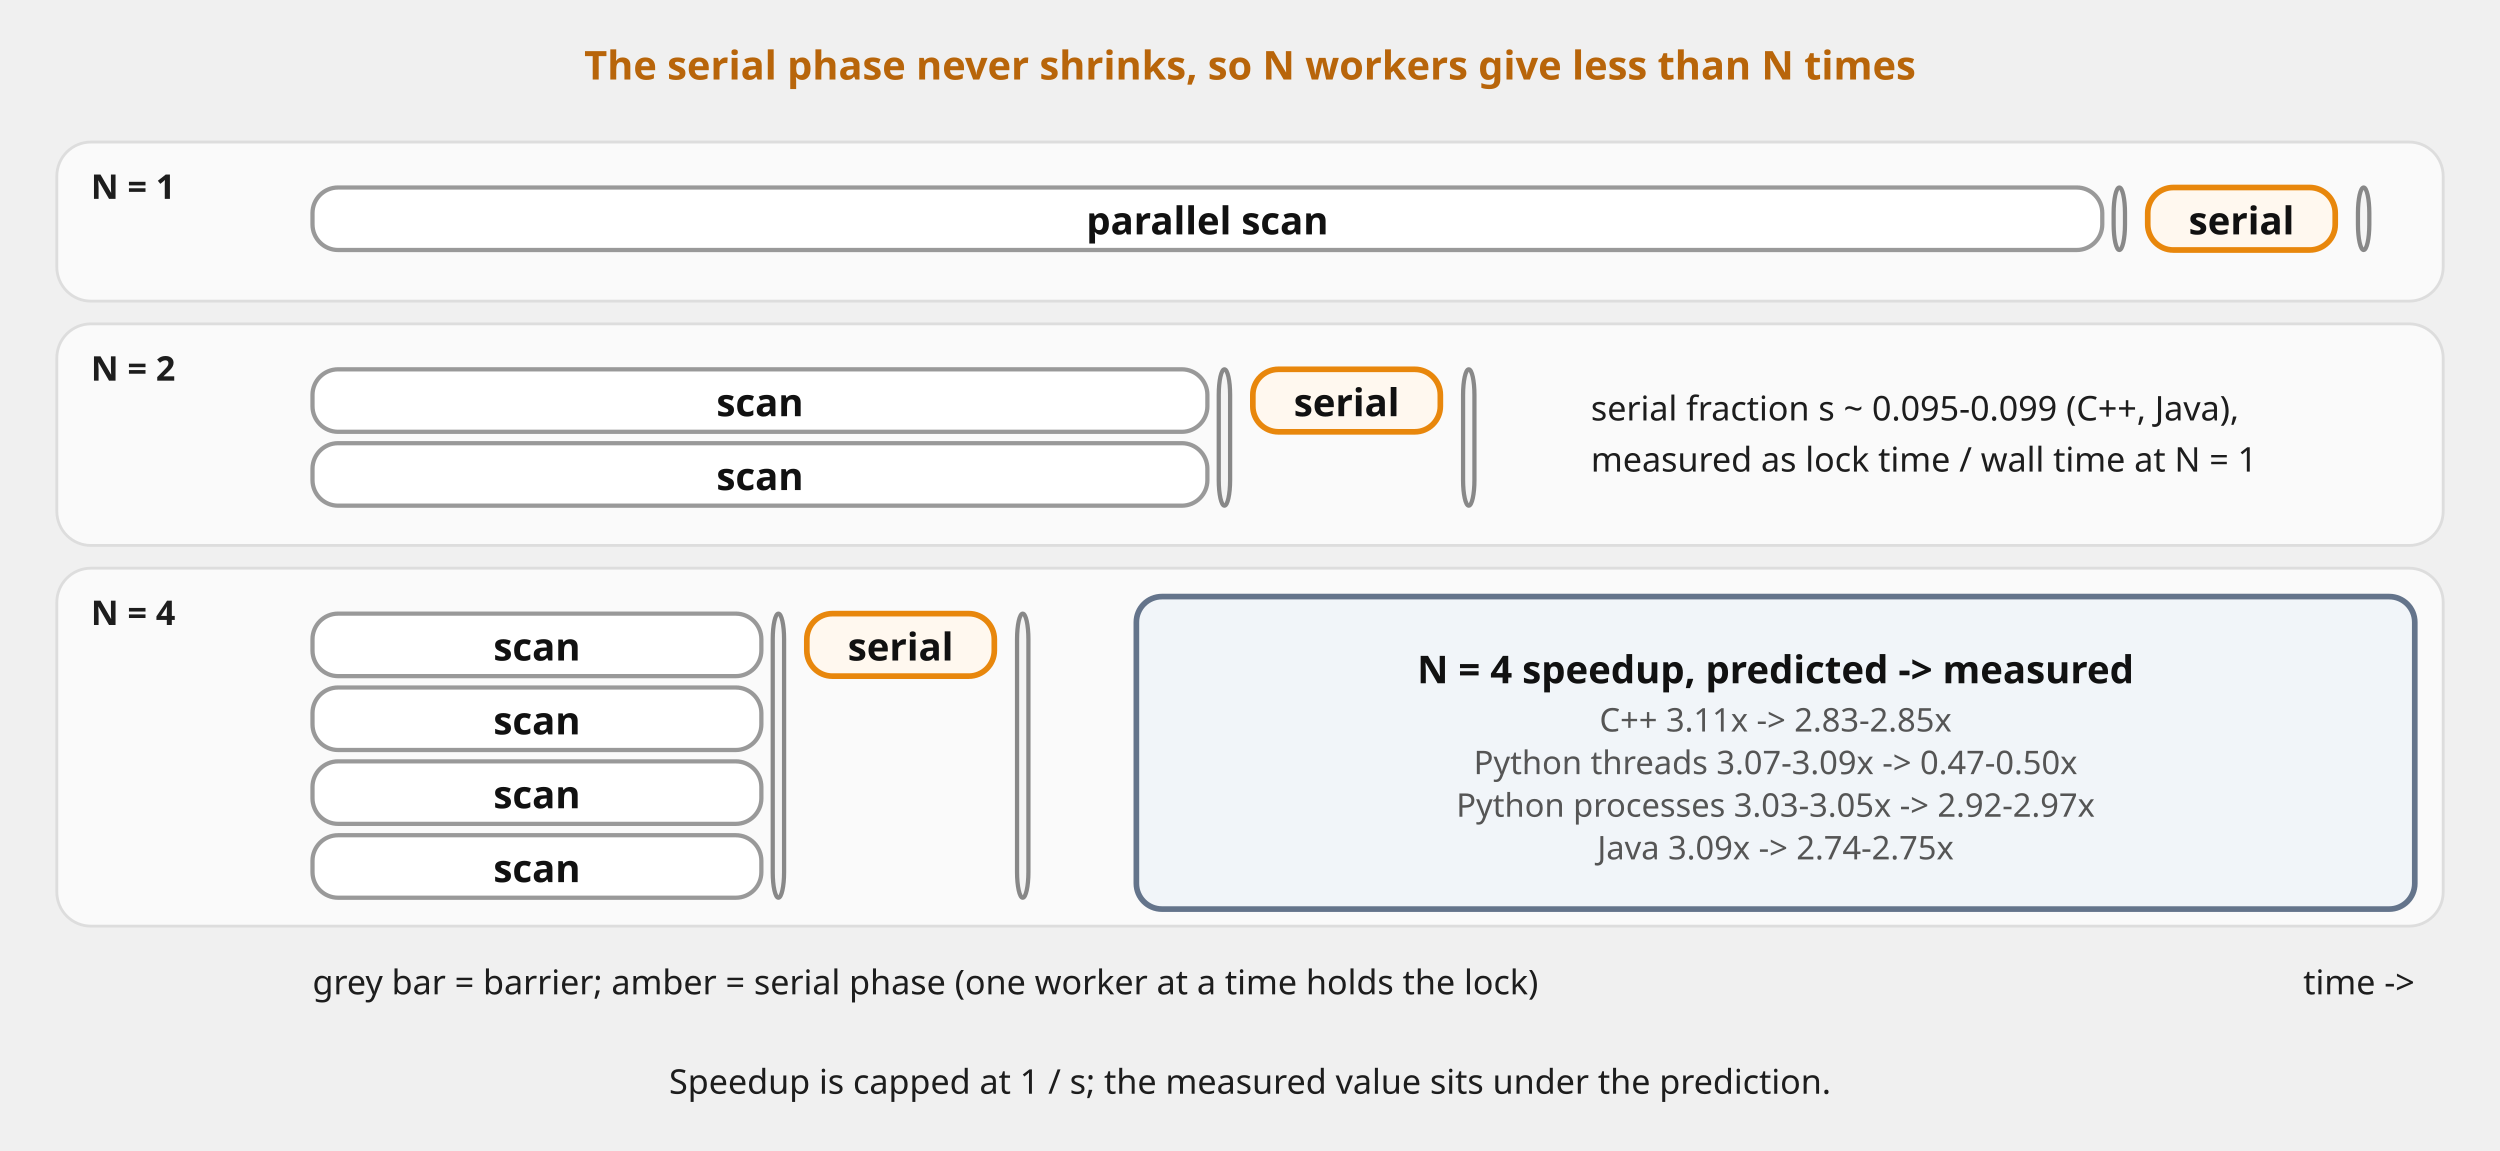
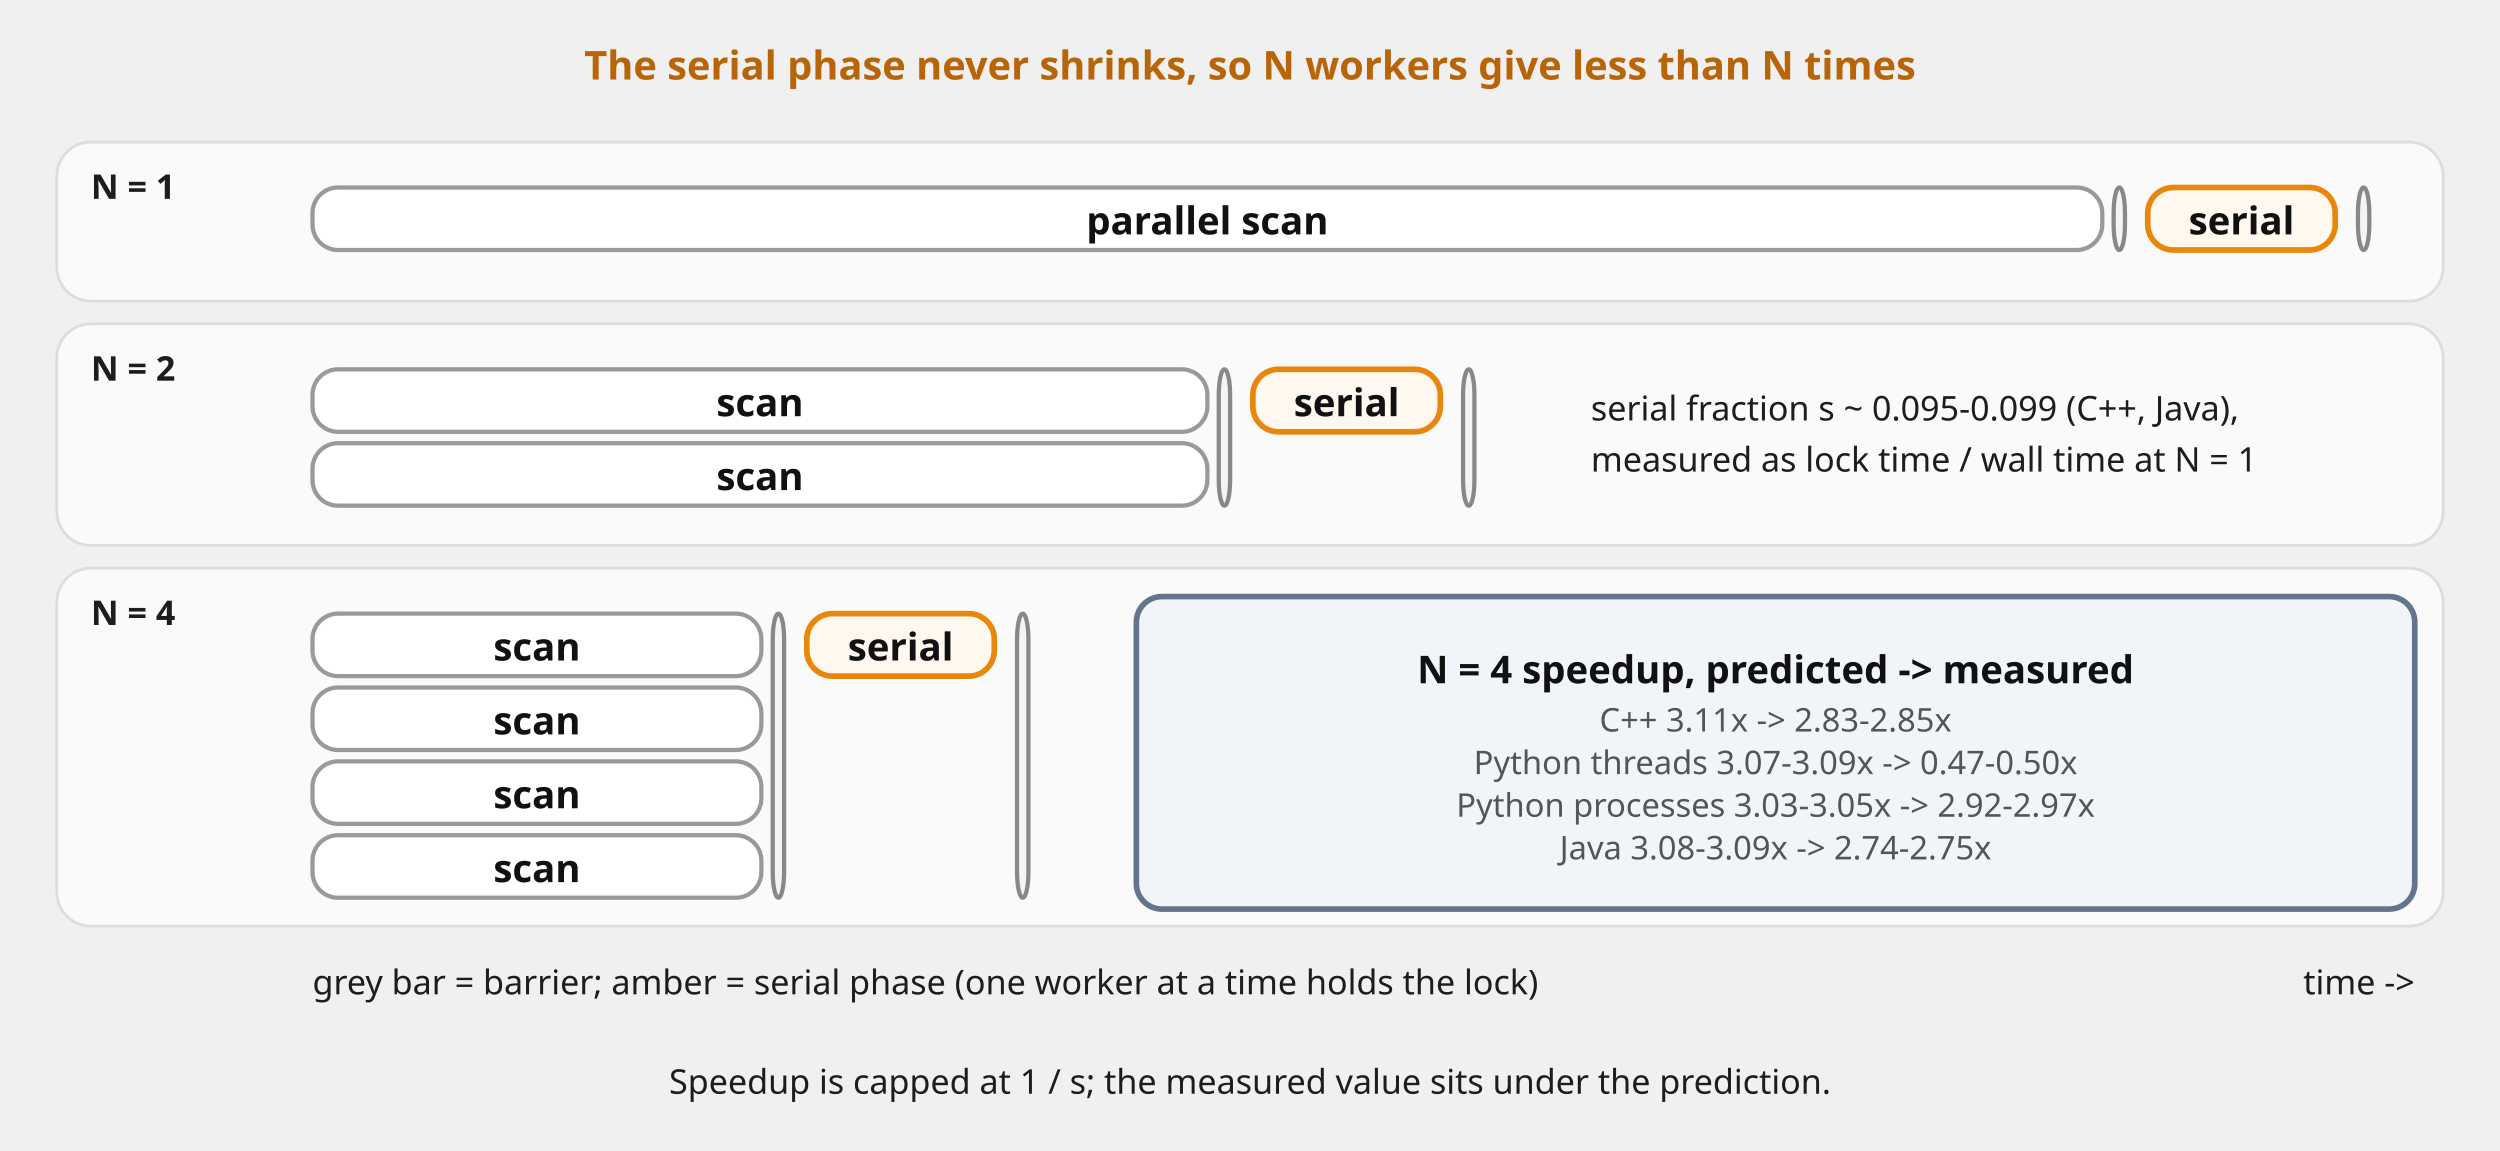
<svg xmlns="http://www.w3.org/2000/svg" viewBox="0 0 880 405" font-family="'Red Hat Text', system-ui, sans-serif" role="img">
  <defs>
    <marker id="a" viewBox="0 0 10 10" refX="8.5" refY="5" markerWidth="9" markerHeight="9" orient="auto-start-reverse">
      <path d="M0,0 L10,5 L0,10 z" fill="#555" />
    </marker>
    <marker id="am" viewBox="0 0 10 10" refX="8.5" refY="5" markerWidth="9" markerHeight="9" orient="auto-start-reverse">
      <path d="M0,0 L10,5 L0,10 z" fill="#b8650a" />
    </marker>
  </defs>
  <rect x="20" y="50" width="840" height="56" rx="12" fill="#fafafa" stroke="#ddd" />
  <text x="32" y="70" font-size="12" font-weight="700" fill="#1d1d1d">N = 1</text>
  <rect x="20" y="114" width="840" height="78" rx="12" fill="#fafafa" stroke="#ddd" />
  <text x="32" y="134" font-size="12" font-weight="700" fill="#1d1d1d">N = 2</text>
  <rect x="20" y="200" width="840" height="126" rx="12" fill="#fafafa" stroke="#ddd" />
  <text x="32" y="220" font-size="12" font-weight="700" fill="#1d1d1d">N = 4</text>
  <rect x="110" y="66" width="630" height="22" rx="9" fill="#ffffff" stroke="#999999" stroke-width="1.5" />
  <text x="425.0" y="82.5" font-size="13.5" font-weight="700" fill="#111111" text-anchor="middle">parallel scan</text>
  <rect x="744" y="66" width="4" height="22" rx="9" fill="#f4f4f4" stroke="#888888" stroke-width="1.5" />
  <text x="746.0" y="82.5" font-size="13.5" font-weight="700" fill="#111111" text-anchor="middle" />
  <rect x="756" y="66" width="66" height="22" rx="9" fill="#fff8ef" stroke="#e8870c" stroke-width="2" />
  <text x="789.0" y="82.5" font-size="13.5" font-weight="700" fill="#111111" text-anchor="middle">serial</text>
  <rect x="830" y="66" width="4" height="22" rx="9" fill="#f4f4f4" stroke="#888888" stroke-width="1.5" />
  <text x="832.0" y="82.5" font-size="13.5" font-weight="700" fill="#111111" text-anchor="middle" />
  <rect x="110" y="130" width="315" height="22" rx="9" fill="#ffffff" stroke="#999999" stroke-width="1.5" />
  <text x="267.5" y="146.5" font-size="13.5" font-weight="700" fill="#111111" text-anchor="middle">scan</text>
  <rect x="110" y="156" width="315" height="22" rx="9" fill="#ffffff" stroke="#999999" stroke-width="1.5" />
  <text x="267.5" y="172.5" font-size="13.5" font-weight="700" fill="#111111" text-anchor="middle">scan</text>
  <rect x="429" y="130" width="4" height="48" rx="9" fill="#f4f4f4" stroke="#888888" stroke-width="1.5" />
  <text x="431.0" y="159.5" font-size="13.5" font-weight="700" fill="#111111" text-anchor="middle" />
  <rect x="441" y="130" width="66" height="22" rx="9" fill="#fff8ef" stroke="#e8870c" stroke-width="2" />
  <text x="474.0" y="146.5" font-size="13.5" font-weight="700" fill="#111111" text-anchor="middle">serial</text>
  <rect x="515" y="130" width="4" height="48" rx="9" fill="#f4f4f4" stroke="#888888" stroke-width="1.5" />
  <text x="517.0" y="159.5" font-size="13.5" font-weight="700" fill="#111111" text-anchor="middle" />
  <rect x="110" y="216" width="158" height="22" rx="9" fill="#ffffff" stroke="#999999" stroke-width="1.5" />
  <text x="189.0" y="232.5" font-size="13.5" font-weight="700" fill="#111111" text-anchor="middle">scan</text>
  <rect x="110" y="242" width="158" height="22" rx="9" fill="#ffffff" stroke="#999999" stroke-width="1.5" />
  <text x="189.0" y="258.5" font-size="13.5" font-weight="700" fill="#111111" text-anchor="middle">scan</text>
  <rect x="110" y="268" width="158" height="22" rx="9" fill="#ffffff" stroke="#999999" stroke-width="1.5" />
  <text x="189.0" y="284.5" font-size="13.5" font-weight="700" fill="#111111" text-anchor="middle">scan</text>
  <rect x="110" y="294" width="158" height="22" rx="9" fill="#ffffff" stroke="#999999" stroke-width="1.5" />
  <text x="189.0" y="310.5" font-size="13.5" font-weight="700" fill="#111111" text-anchor="middle">scan</text>
  <rect x="272" y="216" width="4" height="100" rx="9" fill="#f4f4f4" stroke="#888888" stroke-width="1.5" />
  <text x="274.0" y="271.5" font-size="13.5" font-weight="700" fill="#111111" text-anchor="middle" />
  <rect x="284" y="216" width="66" height="22" rx="9" fill="#fff8ef" stroke="#e8870c" stroke-width="2" />
  <text x="317.0" y="232.5" font-size="13.5" font-weight="700" fill="#111111" text-anchor="middle">serial</text>
  <rect x="358" y="216" width="4" height="100" rx="9" fill="#f4f4f4" stroke="#888888" stroke-width="1.5" />
  <text x="360.0" y="271.5" font-size="13.5" font-weight="700" fill="#111111" text-anchor="middle" />
  <rect x="400" y="210" width="450" height="110" rx="9" fill="#f1f5f9" stroke="#64748b" stroke-width="2" />
  <text x="625.0" y="240.5" font-size="13.5" font-weight="700" fill="#111111" text-anchor="middle">N = 4 speedup, predicted -&gt; measured</text>
  <text x="625.0" y="257.5" font-size="11.5" fill="#555555" text-anchor="middle">C++              3.11x -&gt; 2.83-2.85x</text>
  <text x="625.0" y="272.5" font-size="11.5" fill="#555555" text-anchor="middle">Python threads   3.07-3.09x -&gt; 0.47-0.50x</text>
  <text x="625.0" y="287.5" font-size="11.5" fill="#555555" text-anchor="middle">Python processes 3.03-3.05x -&gt; 2.92-2.97x</text>
-   <text x="625.0" y="302.5" font-size="11.5" fill="#555555" text-anchor="middle">Java        3.09x -&gt; 2.74-2.75x</text>
+   <text x="625.0" y="302.5" font-size="11.5" fill="#555555" text-anchor="middle">Java        3.08-3.09x -&gt; 2.74-2.75x</text>
  <text x="440" y="28" font-size="14" fill="#b8650a" text-anchor="middle" font-weight="700">The serial phase never shrinks, so N workers give less than N times</text>
  <text x="560" y="148" font-size="12" fill="#1d1d1d" text-anchor="start">serial fraction s ~ 0.095-0.099 (C++, Java),</text>
  <text x="560" y="166" font-size="12" fill="#1d1d1d" text-anchor="start">measured as lock time / wall time at N = 1</text>
  <text x="110" y="350" font-size="12" fill="#1d1d1d" text-anchor="start">grey bar = barrier; amber = serial phase (one worker at a time holds the lock)</text>
  <text x="850" y="350" font-size="12" fill="#1d1d1d" text-anchor="end">time -&gt;</text>
  <text x="440" y="385" font-size="12" fill="#1d1d1d" text-anchor="middle">Speedup is capped at 1 / s; the measured value sits under the prediction.</text>
</svg>
